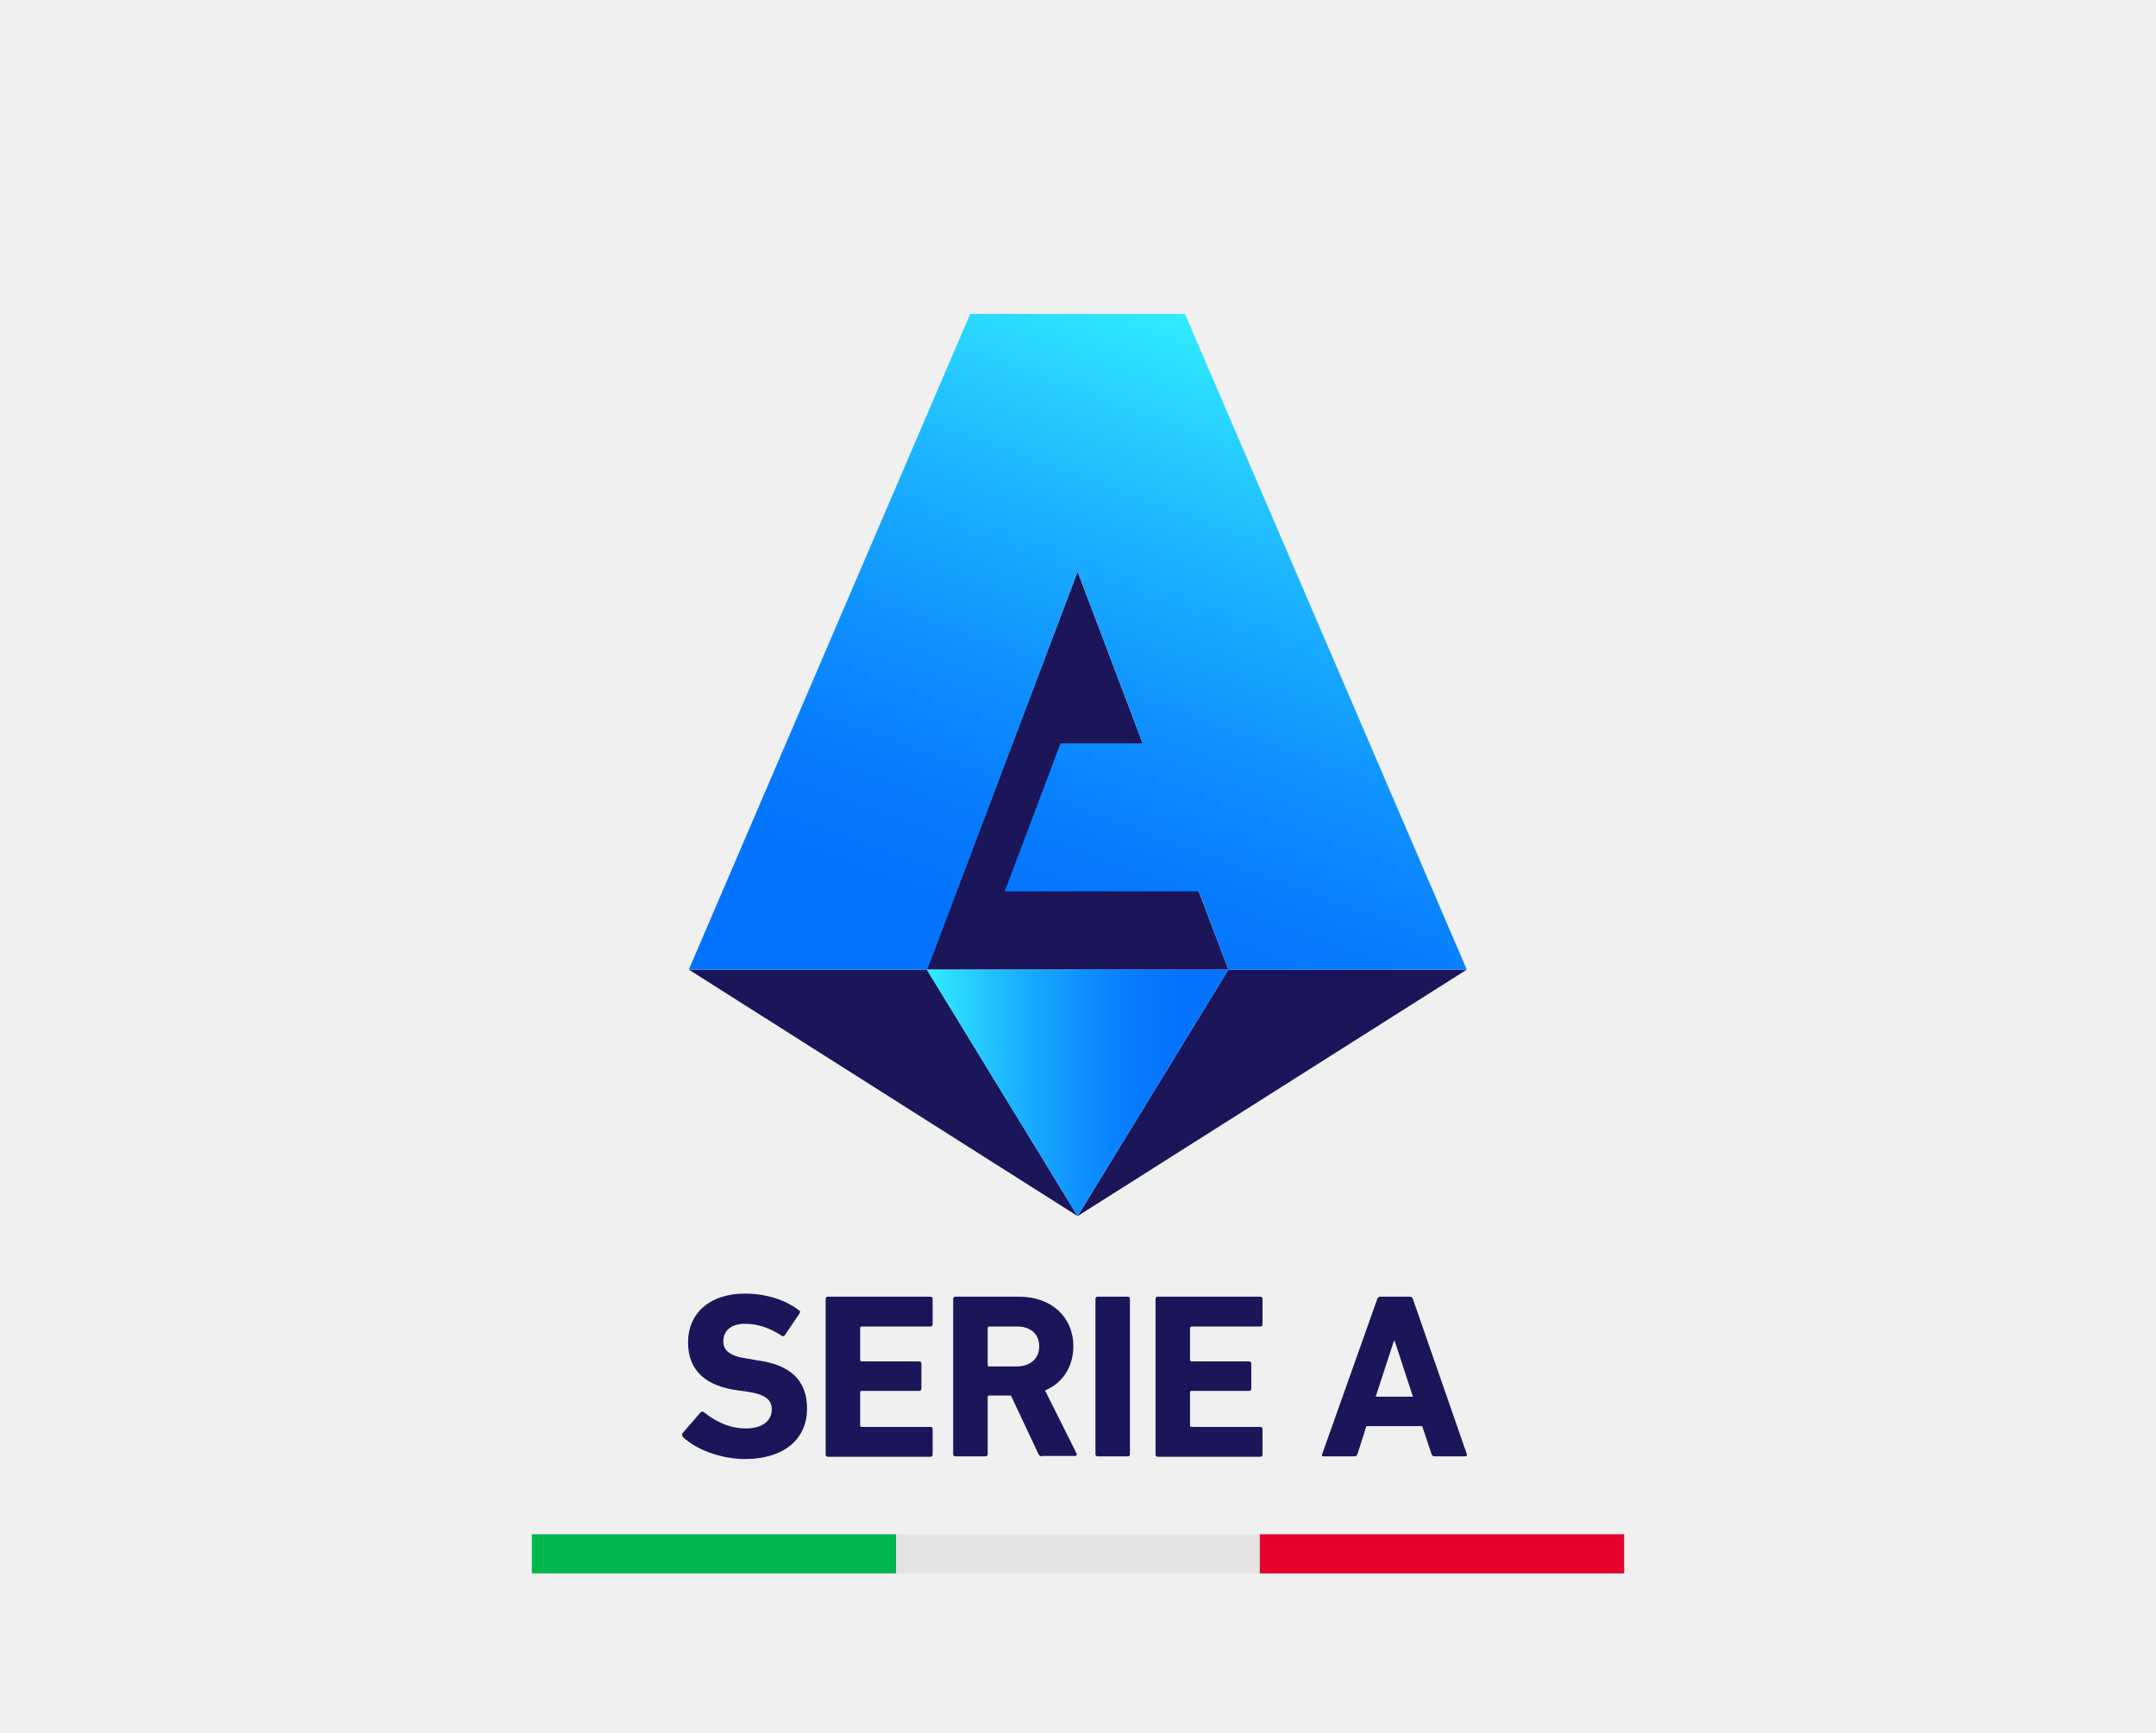
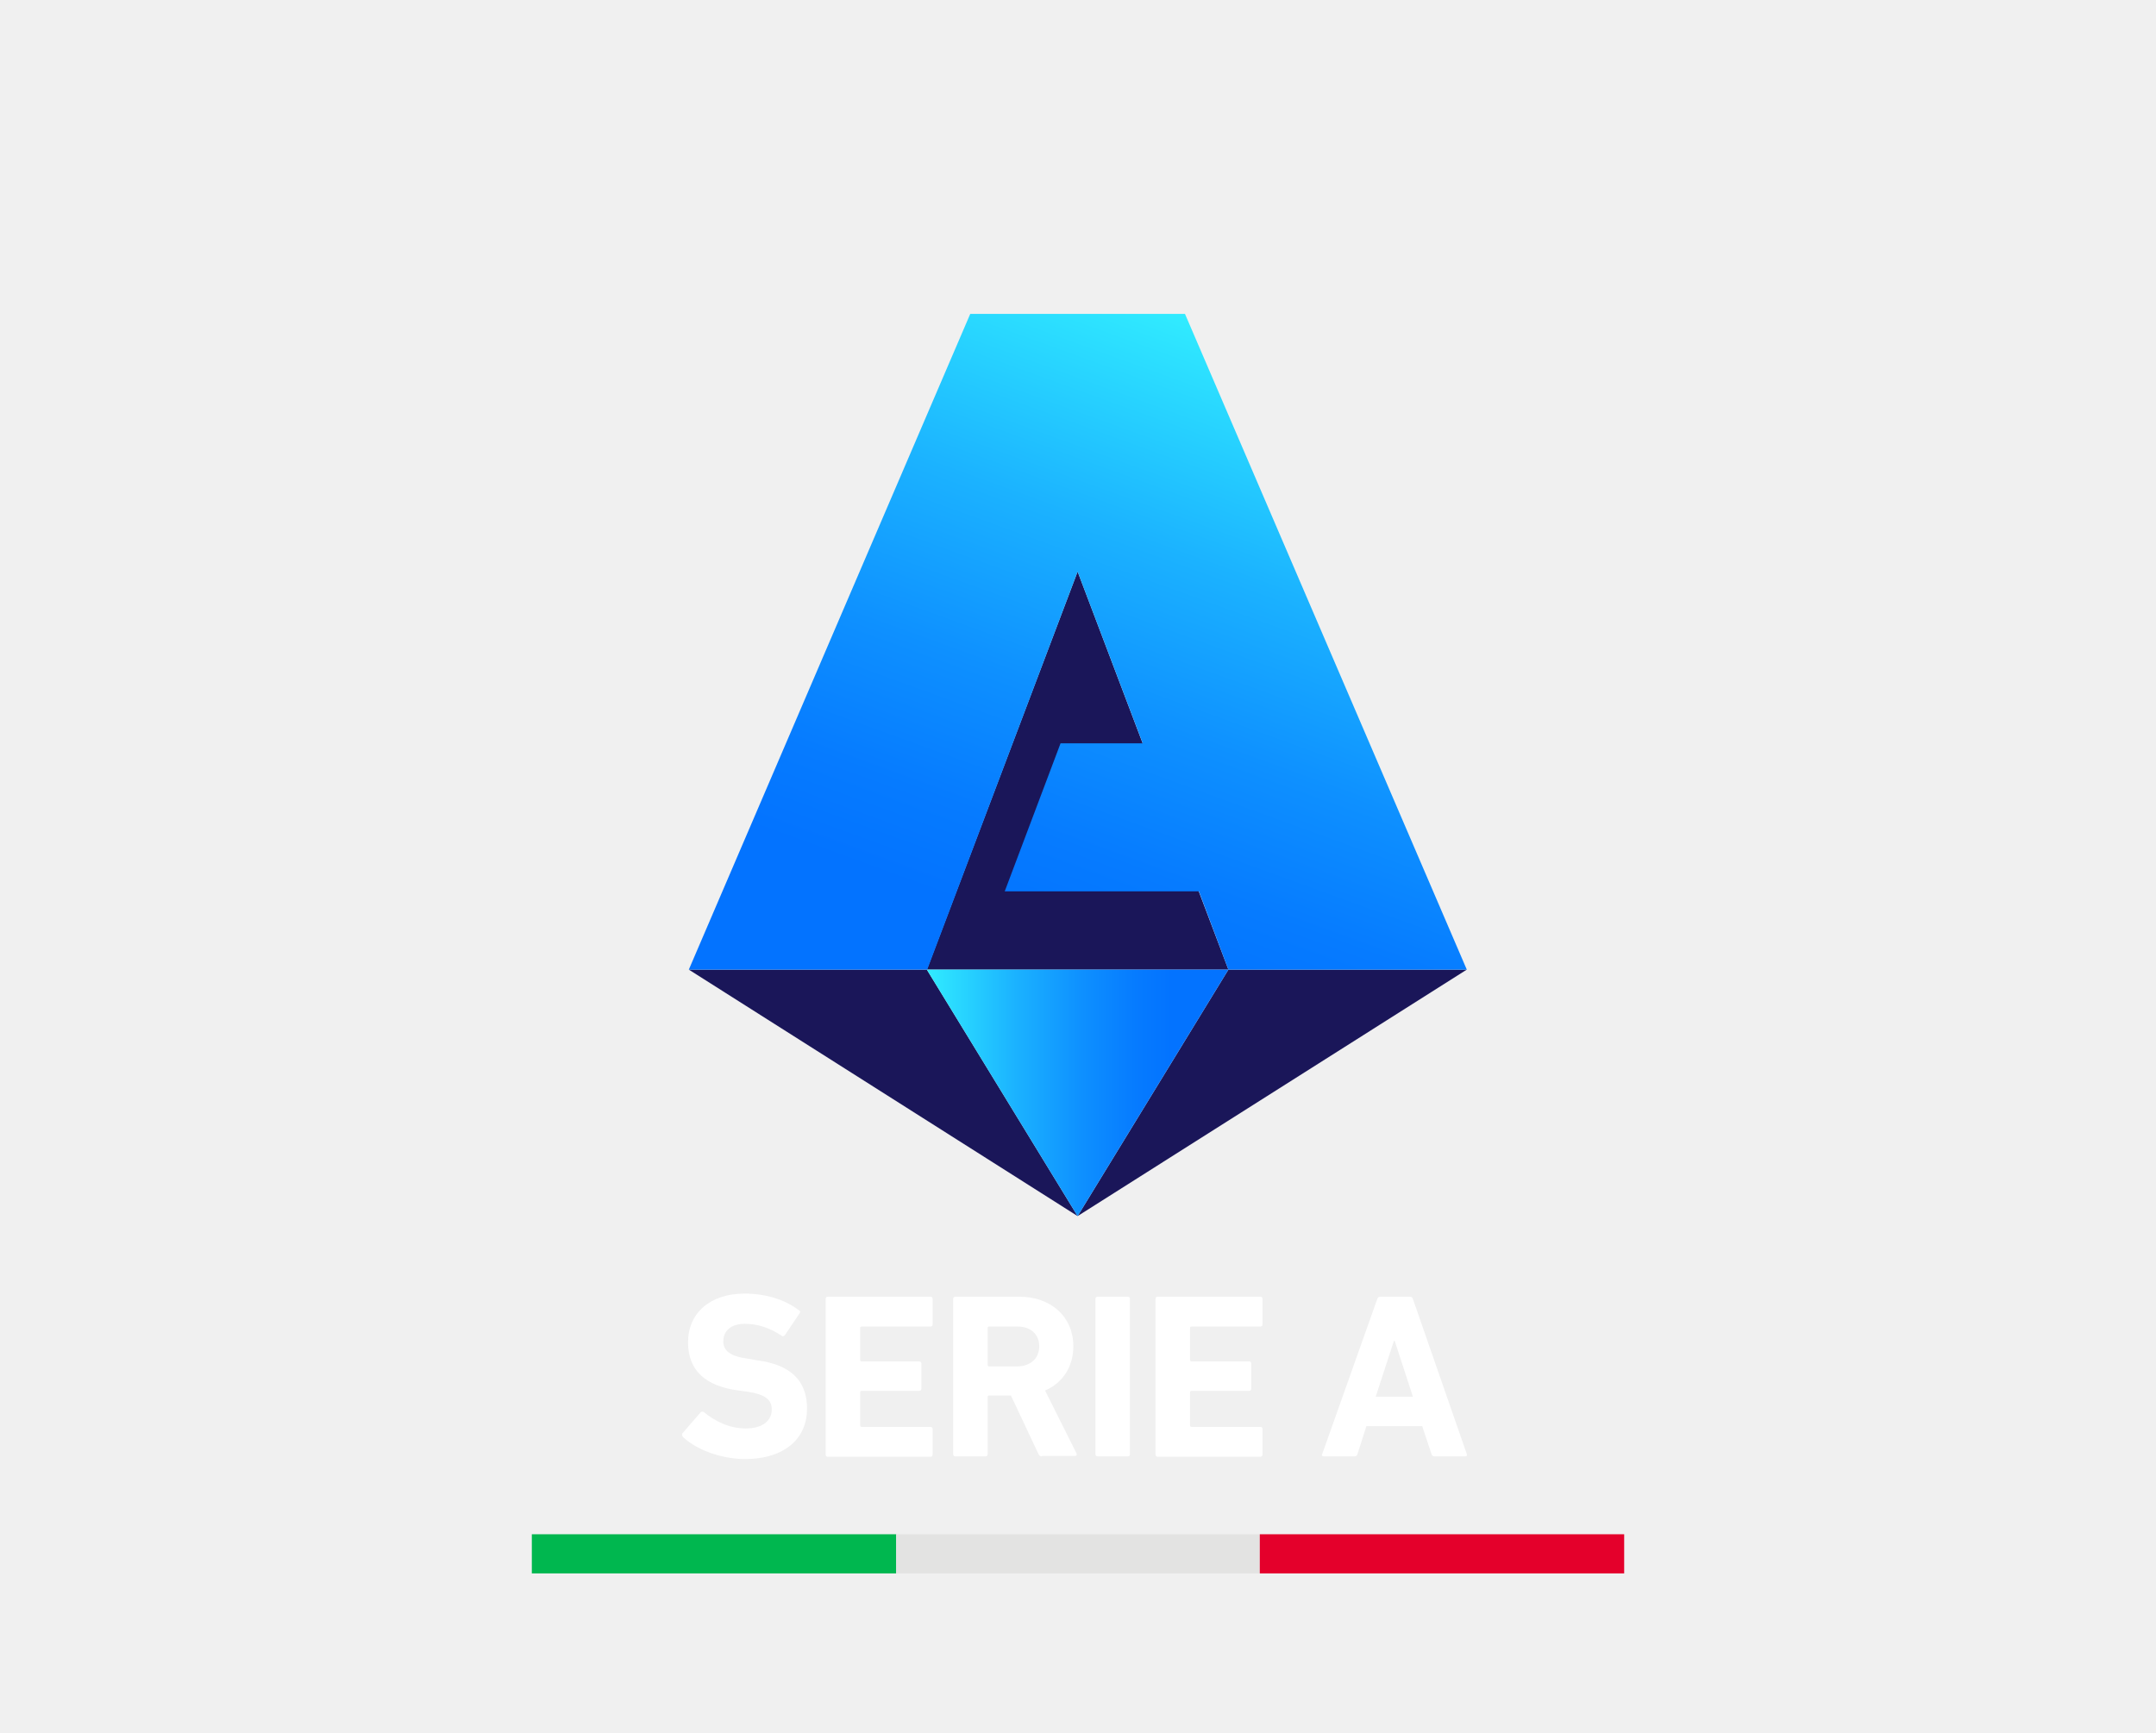
<svg xmlns="http://www.w3.org/2000/svg" version="1.0" id="Livello_1" x="0px" y="0px" width="100%" height="100%" viewBox="0 0 556.2 447" style="enable-background:new 0 0 556.2 447;" xml:space="preserve">
  <style type="text/css">
	.st0{fill:#1A1659;}
	.st1{fill:#00B74F;}
	.st2{fill:#E3E3E2;}
	.st3{fill:#E4002B;}
	.st4{fill:url(#SVGID_1_);}
	.st5{fill:url(#SVGID_00000170279919514475801850000011652913628573955498_);}
+ 	.st6{fill:#ffffff;}
</style>
  <g>
-     <path class="st0" d="M176.2,370.8c-0.2-0.2-0.4-0.7-0.1-1l4.6-5.3c0.2-0.3,0.6-0.3,0.9-0.1c2.7,2.2,6.4,4.2,10.8,4.2   c4.3,0,6.7-2,6.7-4.9c0-2.4-1.5-3.9-6.4-4.6l-2.2-0.3c-8.4-1.1-13-5.1-13-12.4c0-7.6,5.7-12.6,14.6-12.6c5.5,0,10.5,1.6,14,4.3   c0.4,0.2,0.4,0.5,0.1,0.9l-3.7,5.5c-0.2,0.3-0.6,0.4-0.8,0.2c-3.2-2.1-6.2-3.1-9.6-3.1c-3.6,0-5.5,1.9-5.5,4.5   c0,2.4,1.7,3.9,6.4,4.5l2.2,0.4c8.5,1.1,13,5,13,12.5s-5.5,13-16.2,13C185.6,376.4,179.4,373.9,176.2,370.8z" />
-     <path class="st0" d="M213,335.2c0-0.4,0.2-0.6,0.6-0.6H240c0.4,0,0.6,0.2,0.6,0.6v6.5c0,0.4-0.2,0.6-0.6,0.6h-17.7   c-0.2,0-0.4,0.1-0.4,0.4v8.2c0,0.2,0.1,0.4,0.4,0.4h14.8c0.4,0,0.6,0.2,0.6,0.6v6.4c0,0.4-0.2,0.6-0.6,0.6h-14.8   c-0.2,0-0.4,0.1-0.4,0.4v8.5c0,0.2,0.1,0.4,0.4,0.4H240c0.4,0,0.6,0.2,0.6,0.6v6.5c0,0.4-0.2,0.6-0.6,0.6h-26.4   c-0.4,0-0.6-0.2-0.6-0.6V335.2z" />
-     <path class="st0" d="M268.8,375.8c-0.5,0-0.7-0.2-0.9-0.6l-7.1-15.1h-5.6c-0.2,0-0.4,0.1-0.4,0.4v14.7c0,0.4-0.2,0.6-0.6,0.6h-7.7   c-0.4,0-0.6-0.2-0.6-0.6v-40c0-0.4,0.2-0.6,0.6-0.6h16.4c8.4,0,14,5.3,14,12.8c0,5.3-2.8,9.5-7.3,11.4l8.1,16.2   c0.2,0.4,0,0.7-0.4,0.7h-8.5V375.8z M268.1,347.4c0-3.1-2.2-5.1-5.6-5.1h-7.3c-0.2,0-0.4,0.1-0.4,0.4v9.5c0,0.2,0.1,0.4,0.4,0.4   h7.3C265.9,352.5,268.1,350.5,268.1,347.4z" />
-     <path class="st0" d="M282.6,335.2c0-0.4,0.2-0.6,0.6-0.6h7.7c0.4,0,0.6,0.2,0.6,0.6v40c0,0.4-0.2,0.6-0.6,0.6h-7.7   c-0.4,0-0.6-0.2-0.6-0.6V335.2z" />
-     <path class="st0" d="M298.1,335.2c0-0.4,0.2-0.6,0.6-0.6h26.4c0.4,0,0.6,0.2,0.6,0.6v6.5c0,0.4-0.2,0.6-0.6,0.6h-17.7   c-0.2,0-0.4,0.1-0.4,0.4v8.2c0,0.2,0.1,0.4,0.4,0.4h14.8c0.4,0,0.6,0.2,0.6,0.6v6.4c0,0.4-0.2,0.6-0.6,0.6h-14.8   c-0.2,0-0.4,0.1-0.4,0.4v8.5c0,0.2,0.1,0.4,0.4,0.4h17.7c0.4,0,0.6,0.2,0.6,0.6v6.5c0,0.4-0.2,0.6-0.6,0.6h-26.4   c-0.4,0-0.6-0.2-0.6-0.6V335.2z" />
-     <path class="st0" d="M355.3,335.2c0.1-0.4,0.4-0.6,0.8-0.6h7.6c0.4,0,0.7,0.2,0.8,0.6l13.9,40c0.1,0.4,0,0.6-0.4,0.6h-7.9   c-0.4,0-0.7-0.2-0.8-0.6l-2.4-7.2h-14.4l-2.3,7.2c-0.1,0.4-0.4,0.6-0.8,0.6h-7.9c-0.4,0-0.6-0.2-0.4-0.6L355.3,335.2z M364.5,360.4   l-4.7-14.4h-0.2l-4.7,14.4H364.5z" />
+     <path class="st6" d="M176.2,370.8c-0.2-0.2-0.4-0.7-0.1-1l4.6-5.3c0.2-0.3,0.6-0.3,0.9-0.1c2.7,2.2,6.4,4.2,10.8,4.2   c4.3,0,6.7-2,6.7-4.9c0-2.4-1.5-3.9-6.4-4.6l-2.2-0.3c-8.4-1.1-13-5.1-13-12.4c0-7.6,5.7-12.6,14.6-12.6c5.5,0,10.5,1.6,14,4.3   c0.4,0.2,0.4,0.5,0.1,0.9l-3.7,5.5c-0.2,0.3-0.6,0.4-0.8,0.2c-3.2-2.1-6.2-3.1-9.6-3.1c-3.6,0-5.5,1.9-5.5,4.5   c0,2.4,1.7,3.9,6.4,4.5l2.2,0.4c8.5,1.1,13,5,13,12.5s-5.5,13-16.2,13C185.6,376.4,179.4,373.9,176.2,370.8z" />
+     <path class="st6" d="M213,335.2c0-0.4,0.2-0.6,0.6-0.6H240c0.4,0,0.6,0.2,0.6,0.6v6.5c0,0.4-0.2,0.6-0.6,0.6h-17.7   c-0.2,0-0.4,0.1-0.4,0.4v8.2c0,0.2,0.1,0.4,0.4,0.4h14.8c0.4,0,0.6,0.2,0.6,0.6v6.4c0,0.4-0.2,0.6-0.6,0.6h-14.8   c-0.2,0-0.4,0.1-0.4,0.4v8.5c0,0.2,0.1,0.4,0.4,0.4H240c0.4,0,0.6,0.2,0.6,0.6v6.5c0,0.4-0.2,0.6-0.6,0.6h-26.4   c-0.4,0-0.6-0.2-0.6-0.6V335.2z" />
+     <path class="st6" d="M268.8,375.8c-0.5,0-0.7-0.2-0.9-0.6l-7.1-15.1h-5.6c-0.2,0-0.4,0.1-0.4,0.4v14.7c0,0.4-0.2,0.6-0.6,0.6h-7.7   c-0.4,0-0.6-0.2-0.6-0.6v-40c0-0.4,0.2-0.6,0.6-0.6h16.4c8.4,0,14,5.3,14,12.8c0,5.3-2.8,9.5-7.3,11.4l8.1,16.2   c0.2,0.4,0,0.7-0.4,0.7h-8.5V375.8z M268.1,347.4c0-3.1-2.2-5.1-5.6-5.1h-7.3c-0.2,0-0.4,0.1-0.4,0.4v9.5c0,0.2,0.1,0.4,0.4,0.4   h7.3C265.9,352.5,268.1,350.5,268.1,347.4z" />
+     <path class="st6" d="M282.6,335.2c0-0.4,0.2-0.6,0.6-0.6h7.7c0.4,0,0.6,0.2,0.6,0.6v40c0,0.4-0.2,0.6-0.6,0.6h-7.7   c-0.4,0-0.6-0.2-0.6-0.6V335.2z" />
+     <path class="st6" d="M298.1,335.2c0-0.4,0.2-0.6,0.6-0.6h26.4c0.4,0,0.6,0.2,0.6,0.6v6.5c0,0.4-0.2,0.6-0.6,0.6h-17.7   c-0.2,0-0.4,0.1-0.4,0.4v8.2c0,0.2,0.1,0.4,0.4,0.4h14.8c0.4,0,0.6,0.2,0.6,0.6v6.4c0,0.4-0.2,0.6-0.6,0.6h-14.8   c-0.2,0-0.4,0.1-0.4,0.4v8.5c0,0.2,0.1,0.4,0.4,0.4h17.7c0.4,0,0.6,0.2,0.6,0.6v6.5c0,0.4-0.2,0.6-0.6,0.6h-26.4   c-0.4,0-0.6-0.2-0.6-0.6V335.2z" />
+     <path class="st6" d="M355.3,335.2c0.1-0.4,0.4-0.6,0.8-0.6h7.6c0.4,0,0.7,0.2,0.8,0.6l13.9,40c0.1,0.4,0,0.6-0.4,0.6h-7.9   c-0.4,0-0.7-0.2-0.8-0.6l-2.4-7.2h-14.4l-2.3,7.2c-0.1,0.4-0.4,0.6-0.8,0.6h-7.9c-0.4,0-0.6-0.2-0.4-0.6L355.3,335.2z M364.5,360.4   l-4.7-14.4h-0.2l-4.7,14.4H364.5z" />
    <g>
      <rect x="137.2" y="395.9" class="st1" width="94" height="10.1" />
      <rect x="231.2" y="395.9" class="st2" width="93.8" height="10.1" />
      <rect x="325" y="395.9" class="st3" width="94" height="10.1" />
    </g>
    <g>
      <g>
        <g>
          <g>
            <polygon class="st0" points="278,313.8 177.7,250.2 239.1,250.2      " />
            <polygon class="st0" points="278,313.8 378.4,250.2 316.9,250.2      " />
            <polygon class="st0" points="278,147.5 239.1,250.2 278,250.2 316.9,250.2      " />
            <linearGradient id="SVGID_1_" gradientUnits="userSpaceOnUse" x1="239.1" y1="366" x2="316.9" y2="366" gradientTransform="matrix(1 0 0 1 0 -84)">
              <stop offset="0" style="stop-color:#31ECFF" />
              <stop offset="4.940000e-02" style="stop-color:#2DE2FF" />
              <stop offset="0.296" style="stop-color:#1BB2FF" />
              <stop offset="0.515" style="stop-color:#0E90FF" />
              <stop offset="0.694" style="stop-color:#067BFF" />
              <stop offset="0.812" style="stop-color:#0373FF" />
            </linearGradient>
            <polygon class="st4" points="239.1,250.2 278,313.8 316.9,250.2      " />
          </g>
        </g>
      </g>
      <linearGradient id="SVGID_00000067921798195060403200000014052902726292015496_" gradientUnits="userSpaceOnUse" x1="335.664" y1="175.906" x2="266.311" y2="366.452" gradientTransform="matrix(1 0 0 1 0 -84)">
        <stop offset="0" style="stop-color:#31ECFF" />
        <stop offset="4.880000e-02" style="stop-color:#2DE2FF" />
        <stop offset="0.293" style="stop-color:#1BB2FF" />
        <stop offset="0.509" style="stop-color:#0E90FF" />
        <stop offset="0.686" style="stop-color:#067BFF" />
        <stop offset="0.803" style="stop-color:#0373FF" />
      </linearGradient>
      <path style="fill:url(#SVGID_00000067921798195060403200000014052902726292015496_);" d="M278,147.5l16.8,44.3h-21.2L259.2,230    h50.1l7.6,20.2h61.5L305.7,81c-18.5,0-36.9,0-55.4,0l-72.6,169.2h61.5L278,147.5z" />
    </g>
  </g>
</svg>
